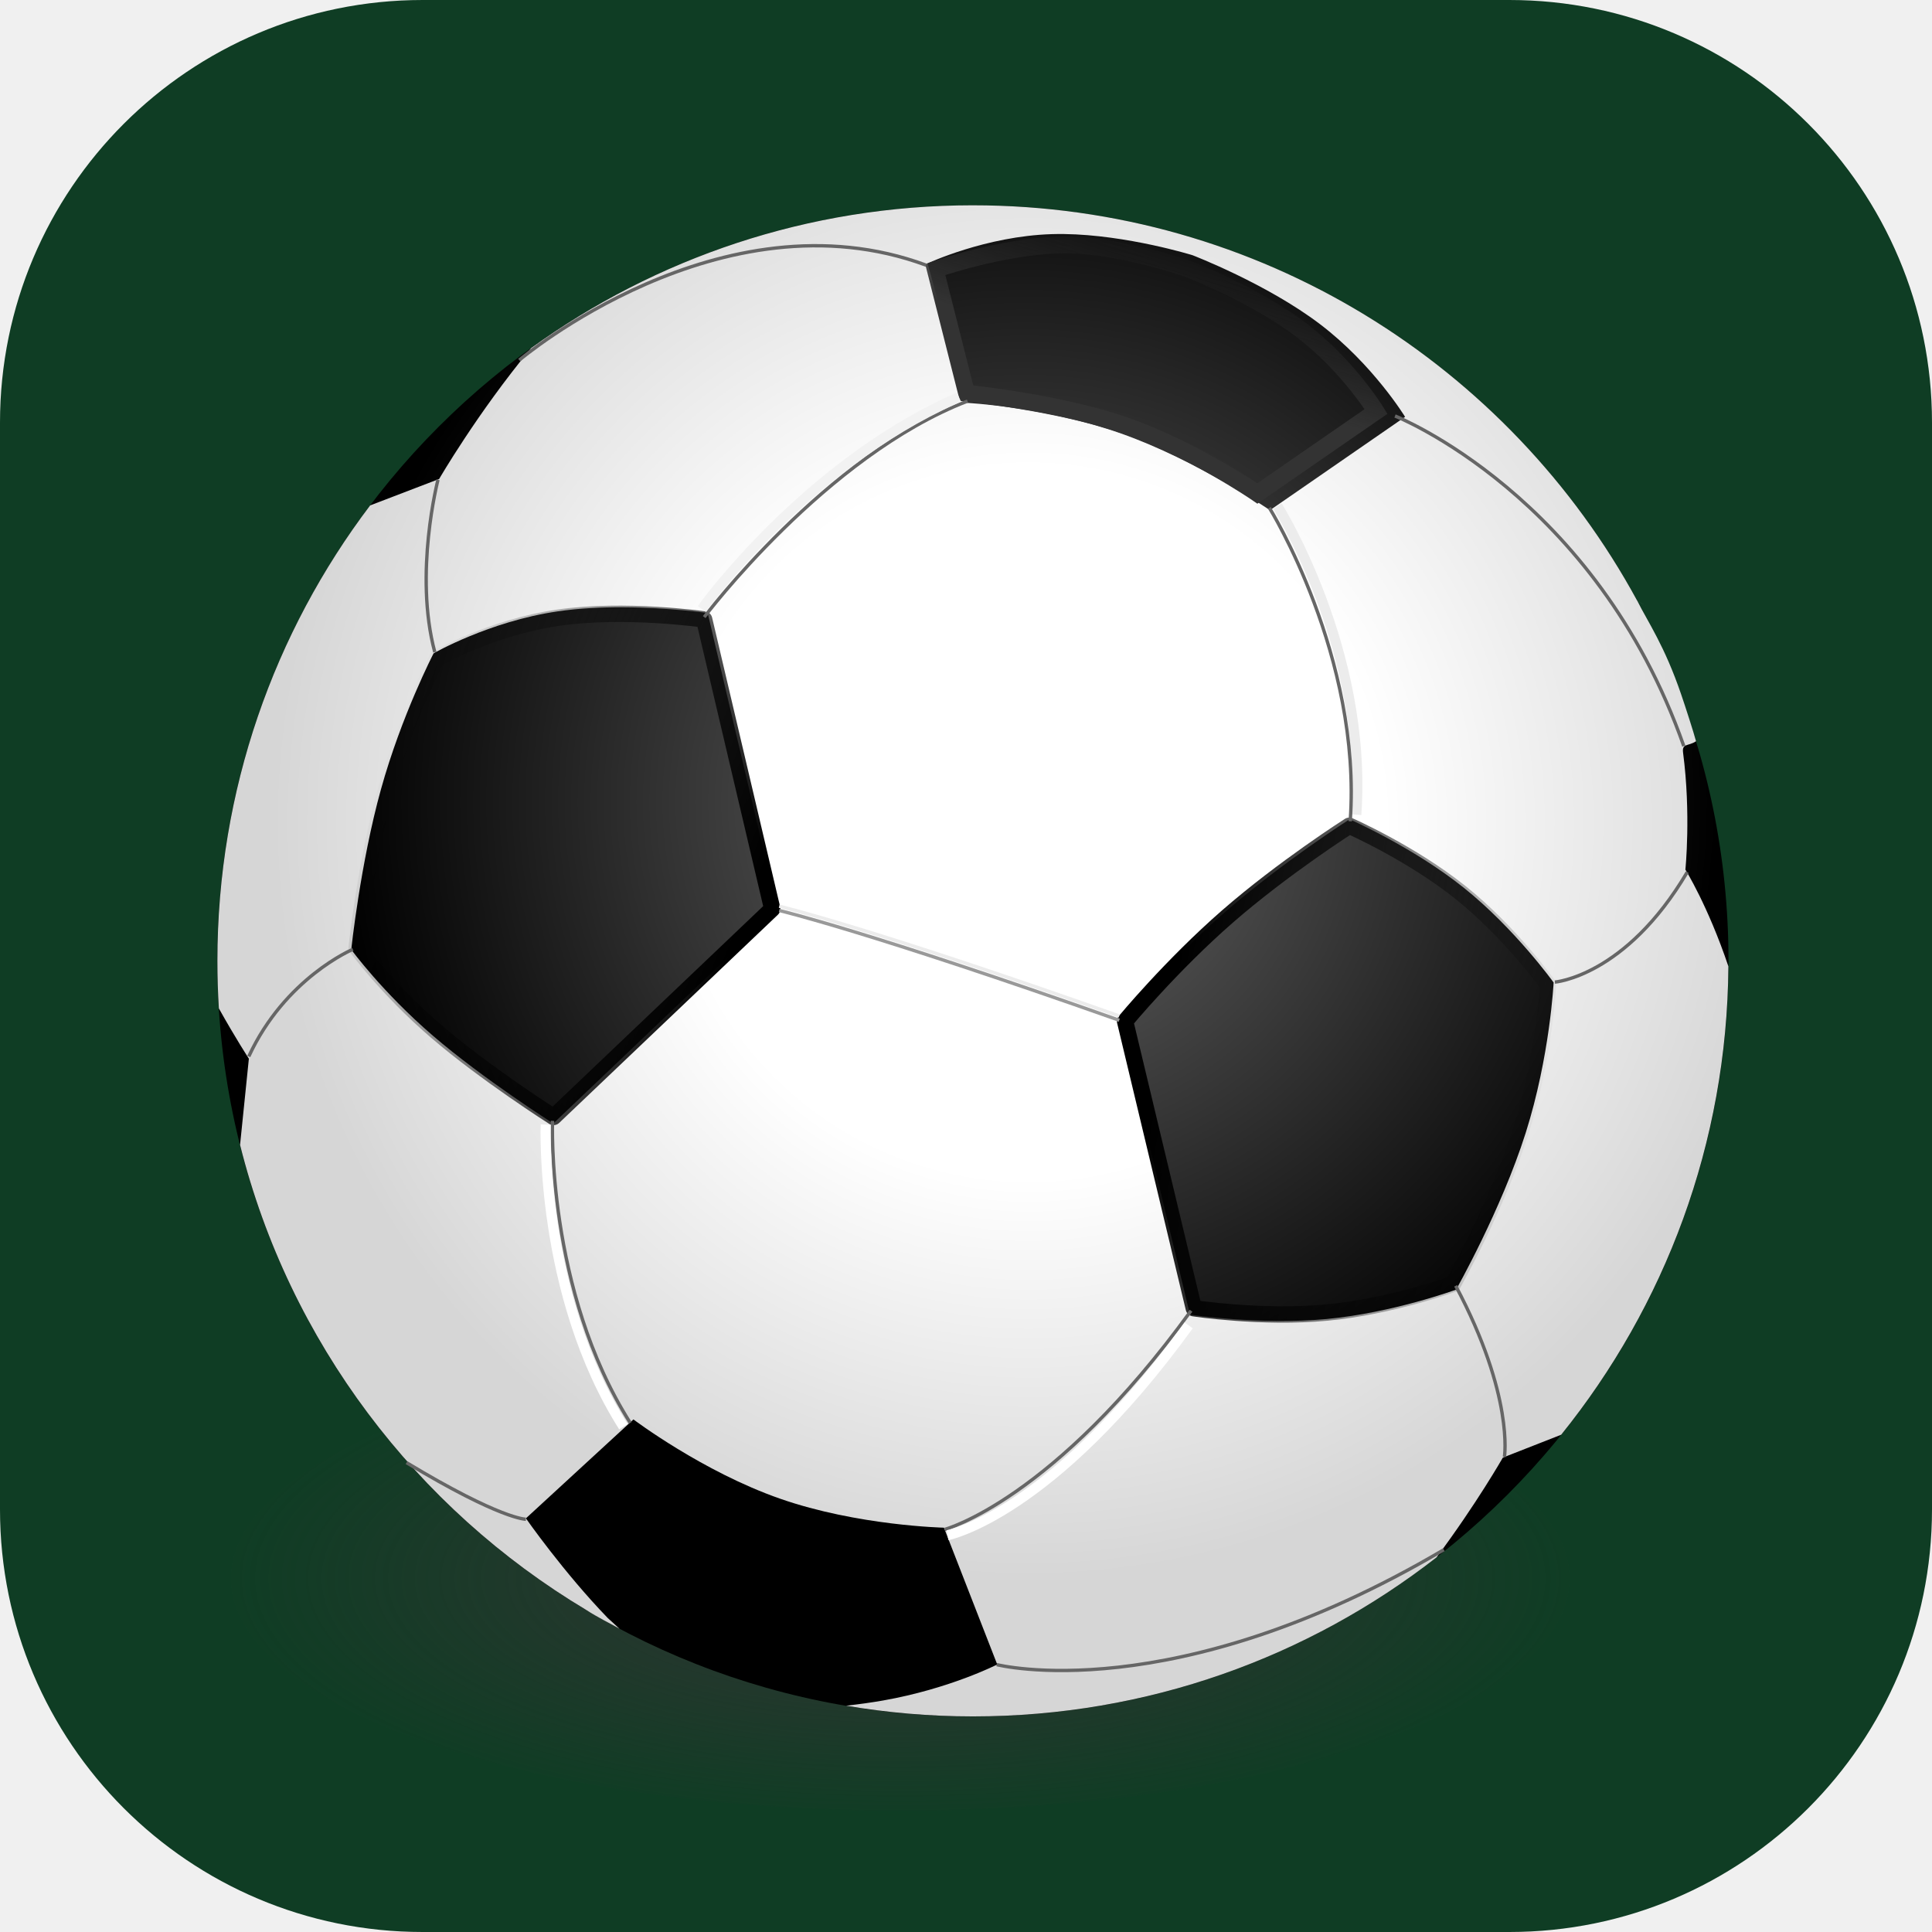
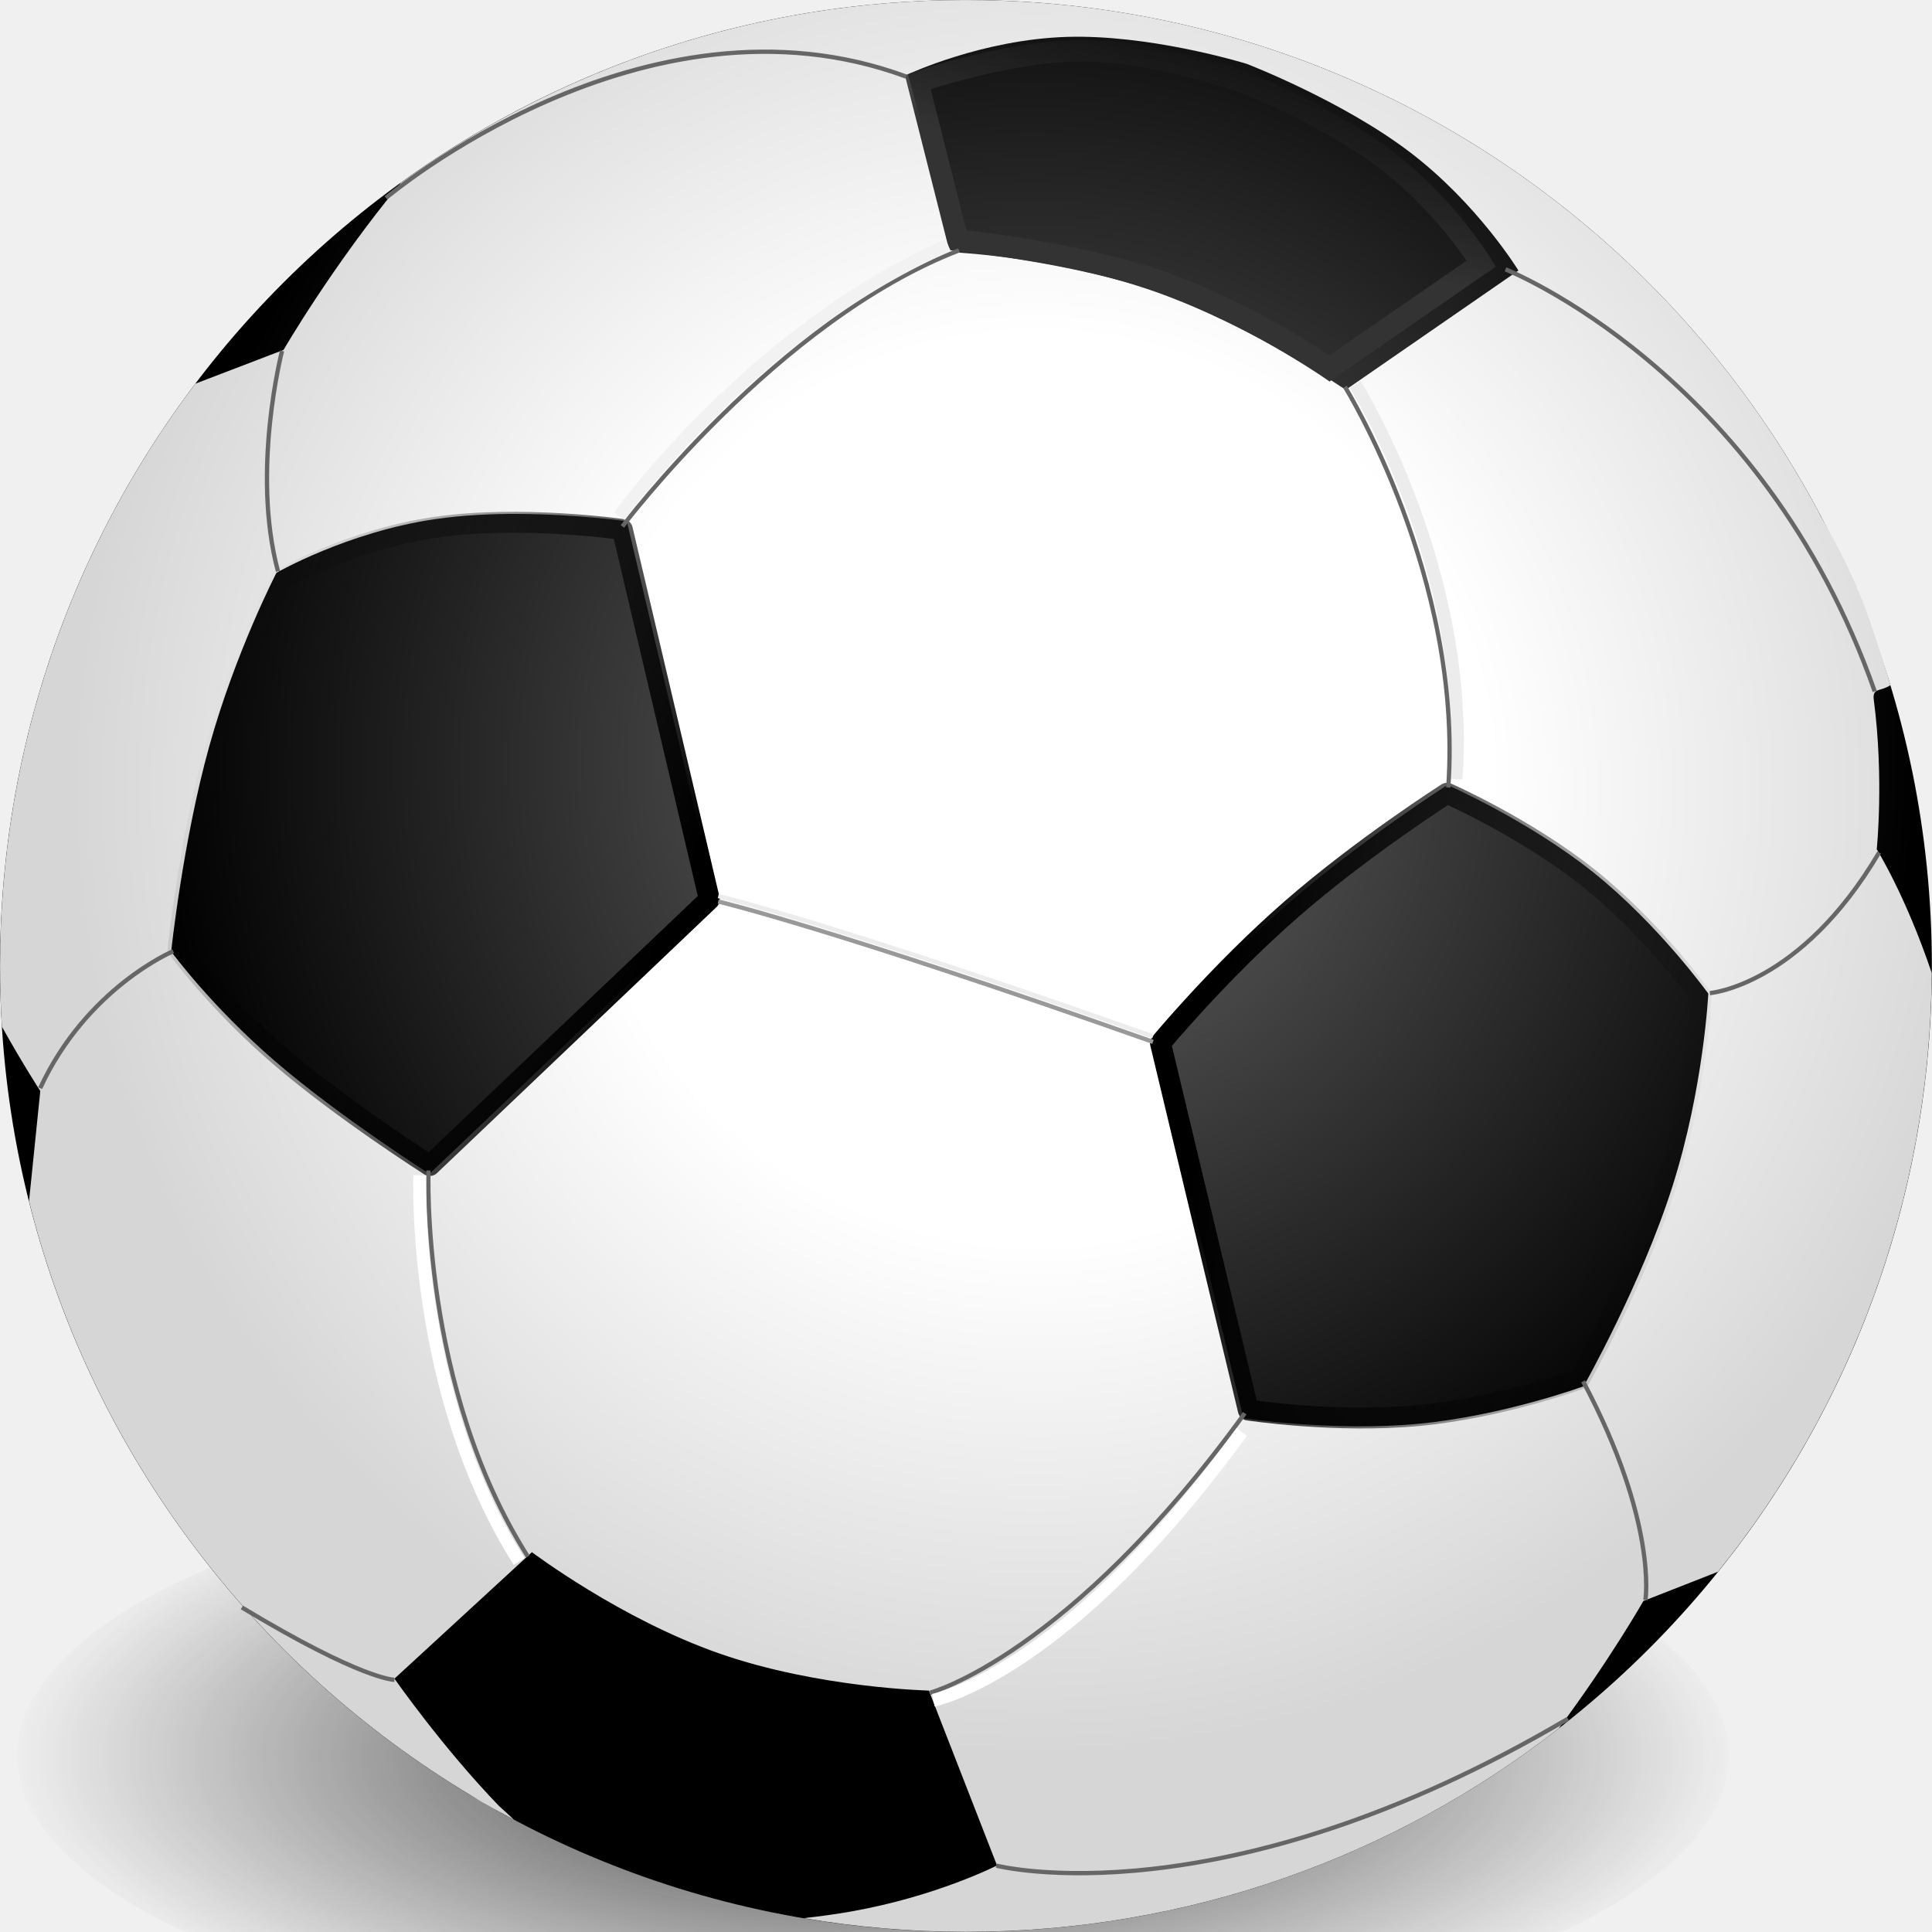
- <svg xmlns="http://www.w3.org/2000/svg" xmlns:xlink="http://www.w3.org/1999/xlink" viewBox="0 0 32 32">
-   <rect width="32" height="32" rx="7" fill="#0f3d24" />
-   <g transform="translate(3.6 3.4) scale(0.0556)">
-     <defs>
-       <linearGradient id="d">
-         <stop offset="0" stop-color="#333" />
-         <stop offset="1" stop-color="#333" stop-opacity="0" />
-       </linearGradient>
-       <linearGradient id="f">
-         <stop offset="0" stop-color="#6a6a6a" />
-         <stop offset="1" />
-       </linearGradient>
-       <linearGradient id="e">
-         <stop offset="0" stop-color="#fff" />
-         <stop offset=".47" stop-color="#fff" />
-         <stop offset="1" stop-color="#d6d6d6" />
-       </linearGradient>
-       <linearGradient id="b">
-         <stop offset="0" />
-         <stop offset="1" stop-opacity="0" />
-       </linearGradient>
-       <linearGradient id="a">
-         <stop offset="0" />
-         <stop offset="1" stop-opacity="0" />
-       </linearGradient>
-       <linearGradient id="c">
-         <stop offset="0" stop-color="#333" />
-         <stop offset="1" stop-opacity="0" />
-       </linearGradient>
-       <linearGradient xlink:href="#a" id="k" x1="237.346" x2="125.475" y1="1070.503" y2="1026.626" gradientTransform="translate(173.3377 -492.3071) scale(.9748)" gradientUnits="userSpaceOnUse" />
-       <linearGradient xlink:href="#b" id="j" x1="350.873" x2="468.475" y1="1121.957" y2="1143.901" gradientTransform="translate(179.466 -490.1608) scale(.9741)" gradientUnits="userSpaceOnUse" />
-       <linearGradient xlink:href="#c" id="l" x1="299.174" x2="320.482" y1="952.464" y2="882.127" gradientTransform="translate(218.7164 -432.3439) scale(.87835)" gradientUnits="userSpaceOnUse" />
-       <radialGradient xlink:href="#d" id="g" cx="253.141" cy="470.031" r="114.361" fx="253.141" fy="470.031" gradientTransform="matrix(1 0 0 .19711 0 377.3826)" gradientUnits="userSpaceOnUse" />
-       <radialGradient xlink:href="#e" id="i" cx="311.427" cy="1062.918" r="225.062" fx="311.427" fy="1062.918" gradientTransform="matrix(1 0 0 1.00007 167.1819 -512.6973)" gradientUnits="userSpaceOnUse" />
-       <radialGradient xlink:href="#f" id="h" cx="317.614" cy="207.493" r="245.833" fx="317.614" fy="207.493" gradientTransform="translate(211.2228 370.3503) scale(.83833)" gradientUnits="userSpaceOnUse" />
-     </defs>
-     <g transform="translate(-236.973 -366.478)">
-       <path fill="url(#g)" fill-rule="evenodd" d="M366.002 470.031a112.861 21.042 0 1 1-225.723 0 112.861 21.042 0 1 1 225.723 0z" overflow="visible" style="marker:none" transform="matrix(1.76703 0 0 3.28947 -6.891873 -770.6302)" />
-       <path fill="url(#h)" fill-rule="evenodd" d="M687.143 591.563c0 124.247-100.838 225.085-225.085 225.085-124.247 0-225.085-100.838-225.085-225.085 0-124.247 100.838-225.085 225.085-225.085 124.247 0 225.085 100.838 225.085 225.085z" overflow="visible" style="marker:none" />
-       <path fill="url(#i)" fill-rule="evenodd" d="M462.048 366.482c-49.128 0-94.576 15.785-131.594 42.531-16.116 19.49-27.406 39-27.406 39l-20.562 7.875c-28.559 37.736-45.5 84.748-45.5 135.688 0 4.758.146 9.471.438 14.156 5.116 9.14 8.938 14.969 8.938 14.969l-2.625 25.688c14.701 58.68 52.455 108.243 103.062 138.5 3.616 2.338 6.636 3.754 9.954 5.631-1.761-1.663-2.303-2.108-3.454-3.162-13.247-13.702-24.406-29.719-24.406-29.719l32.031-29.469c0.0 0 20.594 15.565 43.719 23.625 23.125 8.06 48.781 8.625 48.781 8.625l15.875 40.75s-14.028 7.194-33.938 10.719c-3.565.631-7.333 1.144-11.094 1.562 12.288 2.081 24.903 3.188 37.781 3.188 52.043 0 99.99-17.684 138.125-47.375 11.93-15.985 19.75-29.719 19.75-29.719l17.375-6.812c30.833-38.223 49.436-86.719 49.812-139.531-6.124-18.158-12.812-28.812-12.812-28.812 0 0 1.707-16.582-.691-34.848-.376-2.866 1.55-1.846 3.867-3.402-.687-2.595-3.185-10.306-4.445-13.988-4.96-14.496-9.839-21.412-13.044-27.824 6.243 3.488-.025-.019-.031-.031-38.13-70.163-112.487-117.813-197.906-117.812zm27.219 8.562c18.704.256 38.219 6.312 38.219 6.312-0-0 22.173 8.521 38 20.562 15.827 12.042 25.312 27.594 25.312 27.594l-40.25 27.812c0-0-21.666-14.842-44.312-22.844-22.646-8.001-46.281-9.156-46.281-9.156l-11.406-41.531c-0 0 17.263-8.11 37-8.719 1.234-.038 2.472-.048 3.719-.031zm-131.531 111.188c13.82.064 25.312 1.719 25.312 1.719l20.812 88.438-66.812 63.625s-20.863-13.237-35.906-26.188-24.281-25.625-24.281-25.625c0 0 2.716-25.654 8.844-47.719 6.128-22.065 15.688-40.531 15.688-40.531 0.0 0 16.519-9.507 36.938-12.5 6.381-.935 13.124-1.248 19.406-1.219zm216.531 63.156c-0 0 18.838 8.253 34.031 20.406 15.194 12.153 26.75 28.219 26.75 28.219s-1.078 22.001-8.344 44.875c-7.266 22.874-20.719 46.625-20.719 46.625-0-0-18.778 6.891-38.594 8.75-19.816 1.859-40.688-1.312-40.688-1.312l-10.344-43.281-10.656-44.5s14.142-17.052 31.281-32c17.14-14.948 37.281-27.781 37.281-27.781z" overflow="visible" style="marker:none" />
-       <path fill="none" stroke="url(#j)" stroke-linejoin="round" stroke-width="4.871" d="M633.374 598.676s-1.059 21.443-8.136 43.725c-7.078 22.282-20.175 45.403-20.175 45.403s-18.297 6.724-37.599 8.535c-19.303 1.811-39.613-1.291-39.613-1.291l-10.088-42.15-10.371-43.333s13.772-16.632 30.468-31.193c16.696-14.561 36.315-27.05 36.315-27.05s18.347 8.052 33.147 19.89c14.8 11.838 26.053 27.463 26.053 27.463z" overflow="visible" style="marker:none" />
-       <path fill="none" stroke="url(#k)" stroke-linejoin="round" stroke-width="4.874" d="M337.132 638.063s-20.337-12.906-35.001-25.53c-14.664-12.625-23.655-24.968-23.655-24.968s2.637-24.996 8.61-46.505c5.974-21.509 15.284-39.53 15.284-39.53s16.098-9.255 36.003-12.173c19.904-2.918 43.615.501 43.615.501l20.279 86.211-65.135 61.995z" overflow="visible" style="marker:none" />
-       <path fill="none" stroke="url(#l)" stroke-width="5.016" d="M526.543 385.592s19.464 7.496 33.366 18.073c13.902 10.577 22.24 24.235 22.24 24.235l-35.357 24.431s-19.031-13.054-38.923-20.082c-19.891-7.028-47.713-9.797-47.713-9.797l-9.319-36.843s19.395-6.769 36.731-7.303c17.336-.535 38.976 7.287 38.976 7.287z" overflow="visible" style="marker:none" />
-       <path fill="none" stroke="#666" d="M382.006 489.154s36.187-48.081 78.437-64.331" />
-       <path fill="none" stroke="#ececec" stroke-width="3" d="M552.778 456.099s26.985 42.926 23.485 91.926" />
-       <path fill="none" stroke="#666" d="M550.374 456.614s27.576 44.376 24.076 93.376m13.348-120.74S647.582 452.85 673.832 527.6m-38.415 70.289s21.044-1.635 39.429-32.747m-54.452 174.179s2.921-18.129-14.521-50.953m-152.205 72.567s32.35-8.574 73.362-65.142m-190.212-56.569s-1.945 50.381 23.158 89.979m-31.1 28.702s-7.43.092-35.545-16.858m-15.998-152.912s-20.149 8.463-31.001 31.911M302.698 448.248s-7.232 27.912-.948 51.363m25.169-87.015s60.054-50.895 121.219-28.268m21.012 416.889s52.386 13.451 133.187-34.233" />
-       <path fill="none" stroke="#f2f2f2" stroke-linecap="square" stroke-width="3" d="M382.2 485.545s30.091-41.441 74.341-61.316" />
-       <path fill="none" stroke="#fff" stroke-width="3" d="M454.49 762.667s30.822-5.946 71.835-62.515m-191.532-59.81s-1.945 50.396 23.158 89.994" />
-       <path fill="none" stroke="#999" d="M404.347 576.556s26.34 6.187 101.293 32.704" overflow="visible" style="marker:none" />
-       <path fill="none" stroke="#ececec" d="M404.347 575.281s26.34 6.187 101.293 32.704" overflow="visible" style="marker:none" />
-     </g>
+ <svg xmlns="http://www.w3.org/2000/svg" xmlns:xlink="http://www.w3.org/1999/xlink" version="1.0" viewBox="0 0 450.2 450.2">
+   <defs>
+     <linearGradient id="d">
+       <stop offset="0" stop-color="#333" />
+       <stop offset="1" stop-color="#333" stop-opacity="0" />
+     </linearGradient>
+     <linearGradient id="f">
+       <stop offset="0" stop-color="#6a6a6a" />
+       <stop offset="1" />
+     </linearGradient>
+     <linearGradient id="e">
+       <stop offset="0" stop-color="#fff" />
+       <stop offset=".47" stop-color="#fff" />
+       <stop offset="1" stop-color="#d6d6d6" />
+     </linearGradient>
+     <linearGradient id="b">
+       <stop offset="0" />
+       <stop offset="1" stop-opacity="0" />
+     </linearGradient>
+     <linearGradient id="a">
+       <stop offset="0" />
+       <stop offset="1" stop-opacity="0" />
+     </linearGradient>
+     <linearGradient id="c">
+       <stop offset="0" stop-color="#333" />
+       <stop offset="1" stop-opacity="0" />
+     </linearGradient>
+     <linearGradient xlink:href="#a" id="k" x1="237.346" x2="125.475" y1="1070.503" y2="1026.626" gradientTransform="translate(173.3377 -492.3071) scale(.9748)" gradientUnits="userSpaceOnUse" />
+     <linearGradient xlink:href="#b" id="j" x1="350.873" x2="468.475" y1="1121.957" y2="1143.901" gradientTransform="translate(179.466 -490.1608) scale(.9741)" gradientUnits="userSpaceOnUse" />
+     <linearGradient xlink:href="#c" id="l" x1="299.174" x2="320.482" y1="952.464" y2="882.127" gradientTransform="translate(218.7164 -432.3439) scale(.87835)" gradientUnits="userSpaceOnUse" />
+     <radialGradient xlink:href="#d" id="g" cx="253.141" cy="470.031" r="114.361" fx="253.141" fy="470.031" gradientTransform="matrix(1 0 0 .19711 0 377.3826)" gradientUnits="userSpaceOnUse" />
+     <radialGradient xlink:href="#e" id="i" cx="311.427" cy="1062.918" r="225.062" fx="311.427" fy="1062.918" gradientTransform="matrix(1 0 0 1.00007 167.1819 -512.6973)" gradientUnits="userSpaceOnUse" />
+     <radialGradient xlink:href="#f" id="h" cx="317.614" cy="207.493" r="245.833" fx="317.614" fy="207.493" gradientTransform="translate(211.2228 370.3503) scale(.83833)" gradientUnits="userSpaceOnUse" />
+   </defs>
+   <g transform="translate(-236.973 -366.478)">
+     <path fill="url(#g)" fill-rule="evenodd" d="M366.002 470.031a112.861 21.042 0 1 1-225.723 0 112.861 21.042 0 1 1 225.723 0z" overflow="visible" style="marker:none" transform="matrix(1.76703 0 0 3.28947 -6.891873 -770.6302)" />
+     <path fill="url(#h)" fill-rule="evenodd" d="M687.143 591.563c0 124.247-100.838 225.085-225.085 225.085-124.247 0-225.085-100.838-225.085-225.085 0-124.247 100.838-225.085 225.085-225.085 124.247 0 225.085 100.838 225.085 225.085z" overflow="visible" style="marker:none" />
+     <path fill="url(#i)" fill-rule="evenodd" d="M462.048 366.482c-49.128 0-94.576 15.785-131.594 42.531-16.116 19.49-27.406 39-27.406 39l-20.562 7.875c-28.559 37.736-45.5 84.748-45.5 135.688 0 4.758.146 9.471.438 14.156 5.116 9.14 8.938 14.969 8.938 14.969l-2.625 25.688c14.701 58.68 52.455 108.243 103.062 138.5 3.616 2.338 6.636 3.754 9.954 5.631-1.761-1.663-2.303-2.108-3.454-3.162-13.247-13.702-24.406-29.719-24.406-29.719l32.031-29.469c0.0 0 20.594 15.565 43.719 23.625 23.125 8.06 48.781 8.625 48.781 8.625l15.875 40.75s-14.028 7.194-33.938 10.719c-3.565.631-7.333 1.144-11.094 1.562 12.288 2.081 24.903 3.188 37.781 3.188 52.043 0 99.99-17.684 138.125-47.375 11.93-15.985 19.75-29.719 19.75-29.719l17.375-6.812c30.833-38.223 49.436-86.719 49.812-139.531-6.124-18.158-12.812-28.812-12.812-28.812 0 0 1.707-16.582-.691-34.848-.376-2.866 1.55-1.846 3.867-3.402-.687-2.595-3.185-10.306-4.445-13.988-4.96-14.496-9.839-21.412-13.044-27.824 6.243 3.488-.025-.019-.031-.031-38.13-70.163-112.487-117.813-197.906-117.812zm27.219 8.562c18.704.256 38.219 6.312 38.219 6.312-0-0 22.173 8.521 38 20.562 15.827 12.042 25.312 27.594 25.312 27.594l-40.25 27.812c0-0-21.666-14.842-44.312-22.844-22.646-8.001-46.281-9.156-46.281-9.156l-11.406-41.531c-0 0 17.263-8.11 37-8.719 1.234-.038 2.472-.048 3.719-.031zm-131.531 111.188c13.82.064 25.312 1.719 25.312 1.719l20.812 88.438-66.812 63.625s-20.863-13.237-35.906-26.188-24.281-25.625-24.281-25.625c0 0 2.716-25.654 8.844-47.719 6.128-22.065 15.688-40.531 15.688-40.531 0.0 0 16.519-9.507 36.938-12.5 6.381-.935 13.124-1.248 19.406-1.219zm216.531 63.156c-0 0 18.838 8.253 34.031 20.406 15.194 12.153 26.75 28.219 26.75 28.219s-1.078 22.001-8.344 44.875c-7.266 22.874-20.719 46.625-20.719 46.625-0-0-18.778 6.891-38.594 8.75-19.816 1.859-40.688-1.312-40.688-1.312l-10.344-43.281-10.656-44.5s14.142-17.052 31.281-32c17.14-14.948 37.281-27.781 37.281-27.781z" overflow="visible" style="marker:none" />
+     <path fill="none" stroke="url(#j)" stroke-linejoin="round" stroke-width="4.871" d="M633.374 598.676s-1.059 21.443-8.136 43.725c-7.078 22.282-20.175 45.403-20.175 45.403s-18.297 6.724-37.599 8.535c-19.303 1.811-39.613-1.291-39.613-1.291l-10.088-42.15-10.371-43.333s13.772-16.632 30.468-31.193c16.696-14.561 36.315-27.05 36.315-27.05s18.347 8.052 33.147 19.89c14.8 11.838 26.053 27.463 26.053 27.463z" overflow="visible" style="marker:none" />
+     <path fill="none" stroke="url(#k)" stroke-linejoin="round" stroke-width="4.874" d="M337.132 638.063s-20.337-12.906-35.001-25.53c-14.664-12.625-23.655-24.968-23.655-24.968s2.637-24.996 8.61-46.505c5.974-21.509 15.284-39.53 15.284-39.53s16.098-9.255 36.003-12.173c19.904-2.918 43.615.501 43.615.501l20.279 86.211-65.135 61.995z" overflow="visible" style="marker:none" />
+     <path fill="none" stroke="url(#l)" stroke-width="5.016" d="M526.543 385.592s19.464 7.496 33.366 18.073c13.902 10.577 22.24 24.235 22.24 24.235l-35.357 24.431s-19.031-13.054-38.923-20.082c-19.891-7.028-47.713-9.797-47.713-9.797l-9.319-36.843s19.395-6.769 36.731-7.303c17.336-.535 38.976 7.287 38.976 7.287z" overflow="visible" style="marker:none" />
+     <path fill="none" stroke="#666" d="M382.006 489.154s36.187-48.081 78.437-64.331" />
+     <path fill="none" stroke="#ececec" stroke-width="3" d="M552.778 456.099s26.985 42.926 23.485 91.926" />
+     <path fill="none" stroke="#666" d="M550.374 456.614s27.576 44.376 24.076 93.376m13.348-120.74S647.582 452.85 673.832 527.6m-38.415 70.289s21.044-1.635 39.429-32.747m-54.452 174.179s2.921-18.129-14.521-50.953m-152.205 72.567s32.35-8.574 73.362-65.142m-190.212-56.569s-1.945 50.381 23.158 89.979m-31.1 28.702s-7.43.092-35.545-16.858m-15.998-152.912s-20.149 8.463-31.001 31.911M302.698 448.248s-7.232 27.912-.948 51.363m25.169-87.015s60.054-50.895 121.219-28.268m21.012 416.889s52.386 13.451 133.187-34.233" />
+     <path fill="none" stroke="#f2f2f2" stroke-linecap="square" stroke-width="3" d="M382.2 485.545s30.091-41.441 74.341-61.316" />
+     <path fill="none" stroke="#fff" stroke-width="3" d="M454.49 762.667s30.822-5.946 71.835-62.515m-191.532-59.81s-1.945 50.396 23.158 89.994" />
+     <path fill="none" stroke="#999" d="M404.347 576.556s26.34 6.187 101.293 32.704" overflow="visible" style="marker:none" />
+     <path fill="none" stroke="#ececec" d="M404.347 575.281s26.34 6.187 101.293 32.704" overflow="visible" style="marker:none" />
  </g>
</svg>
